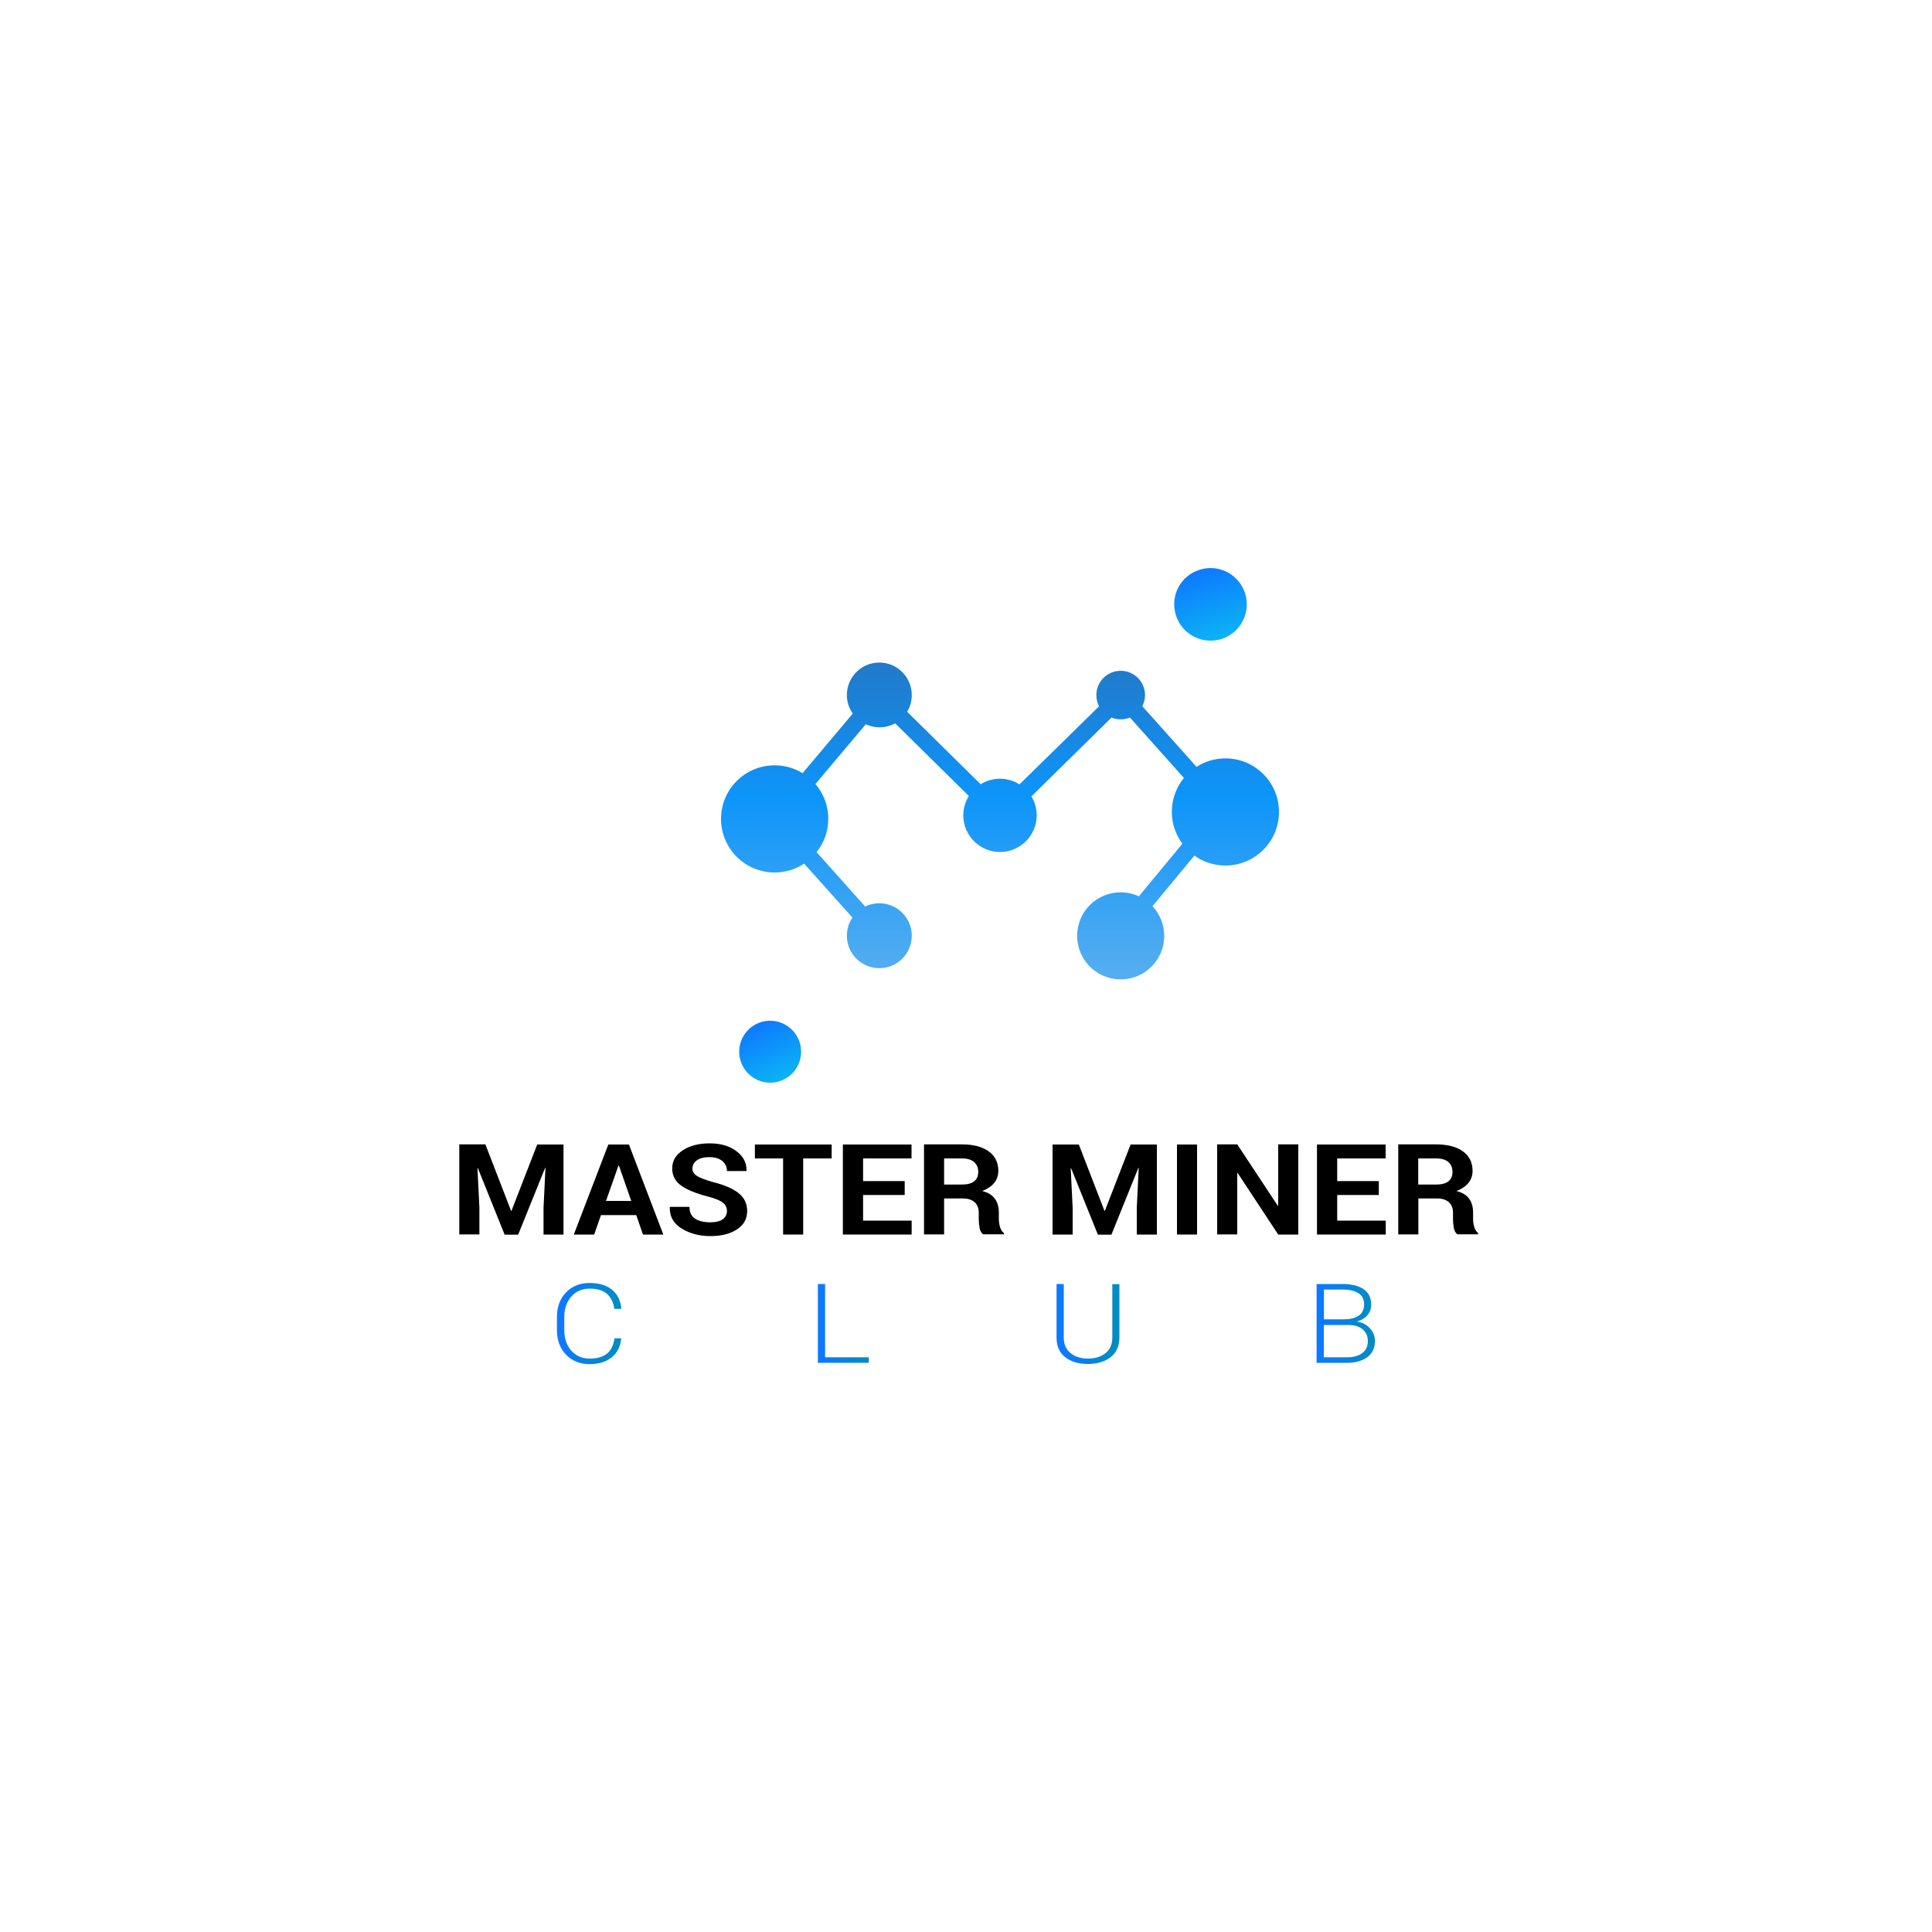
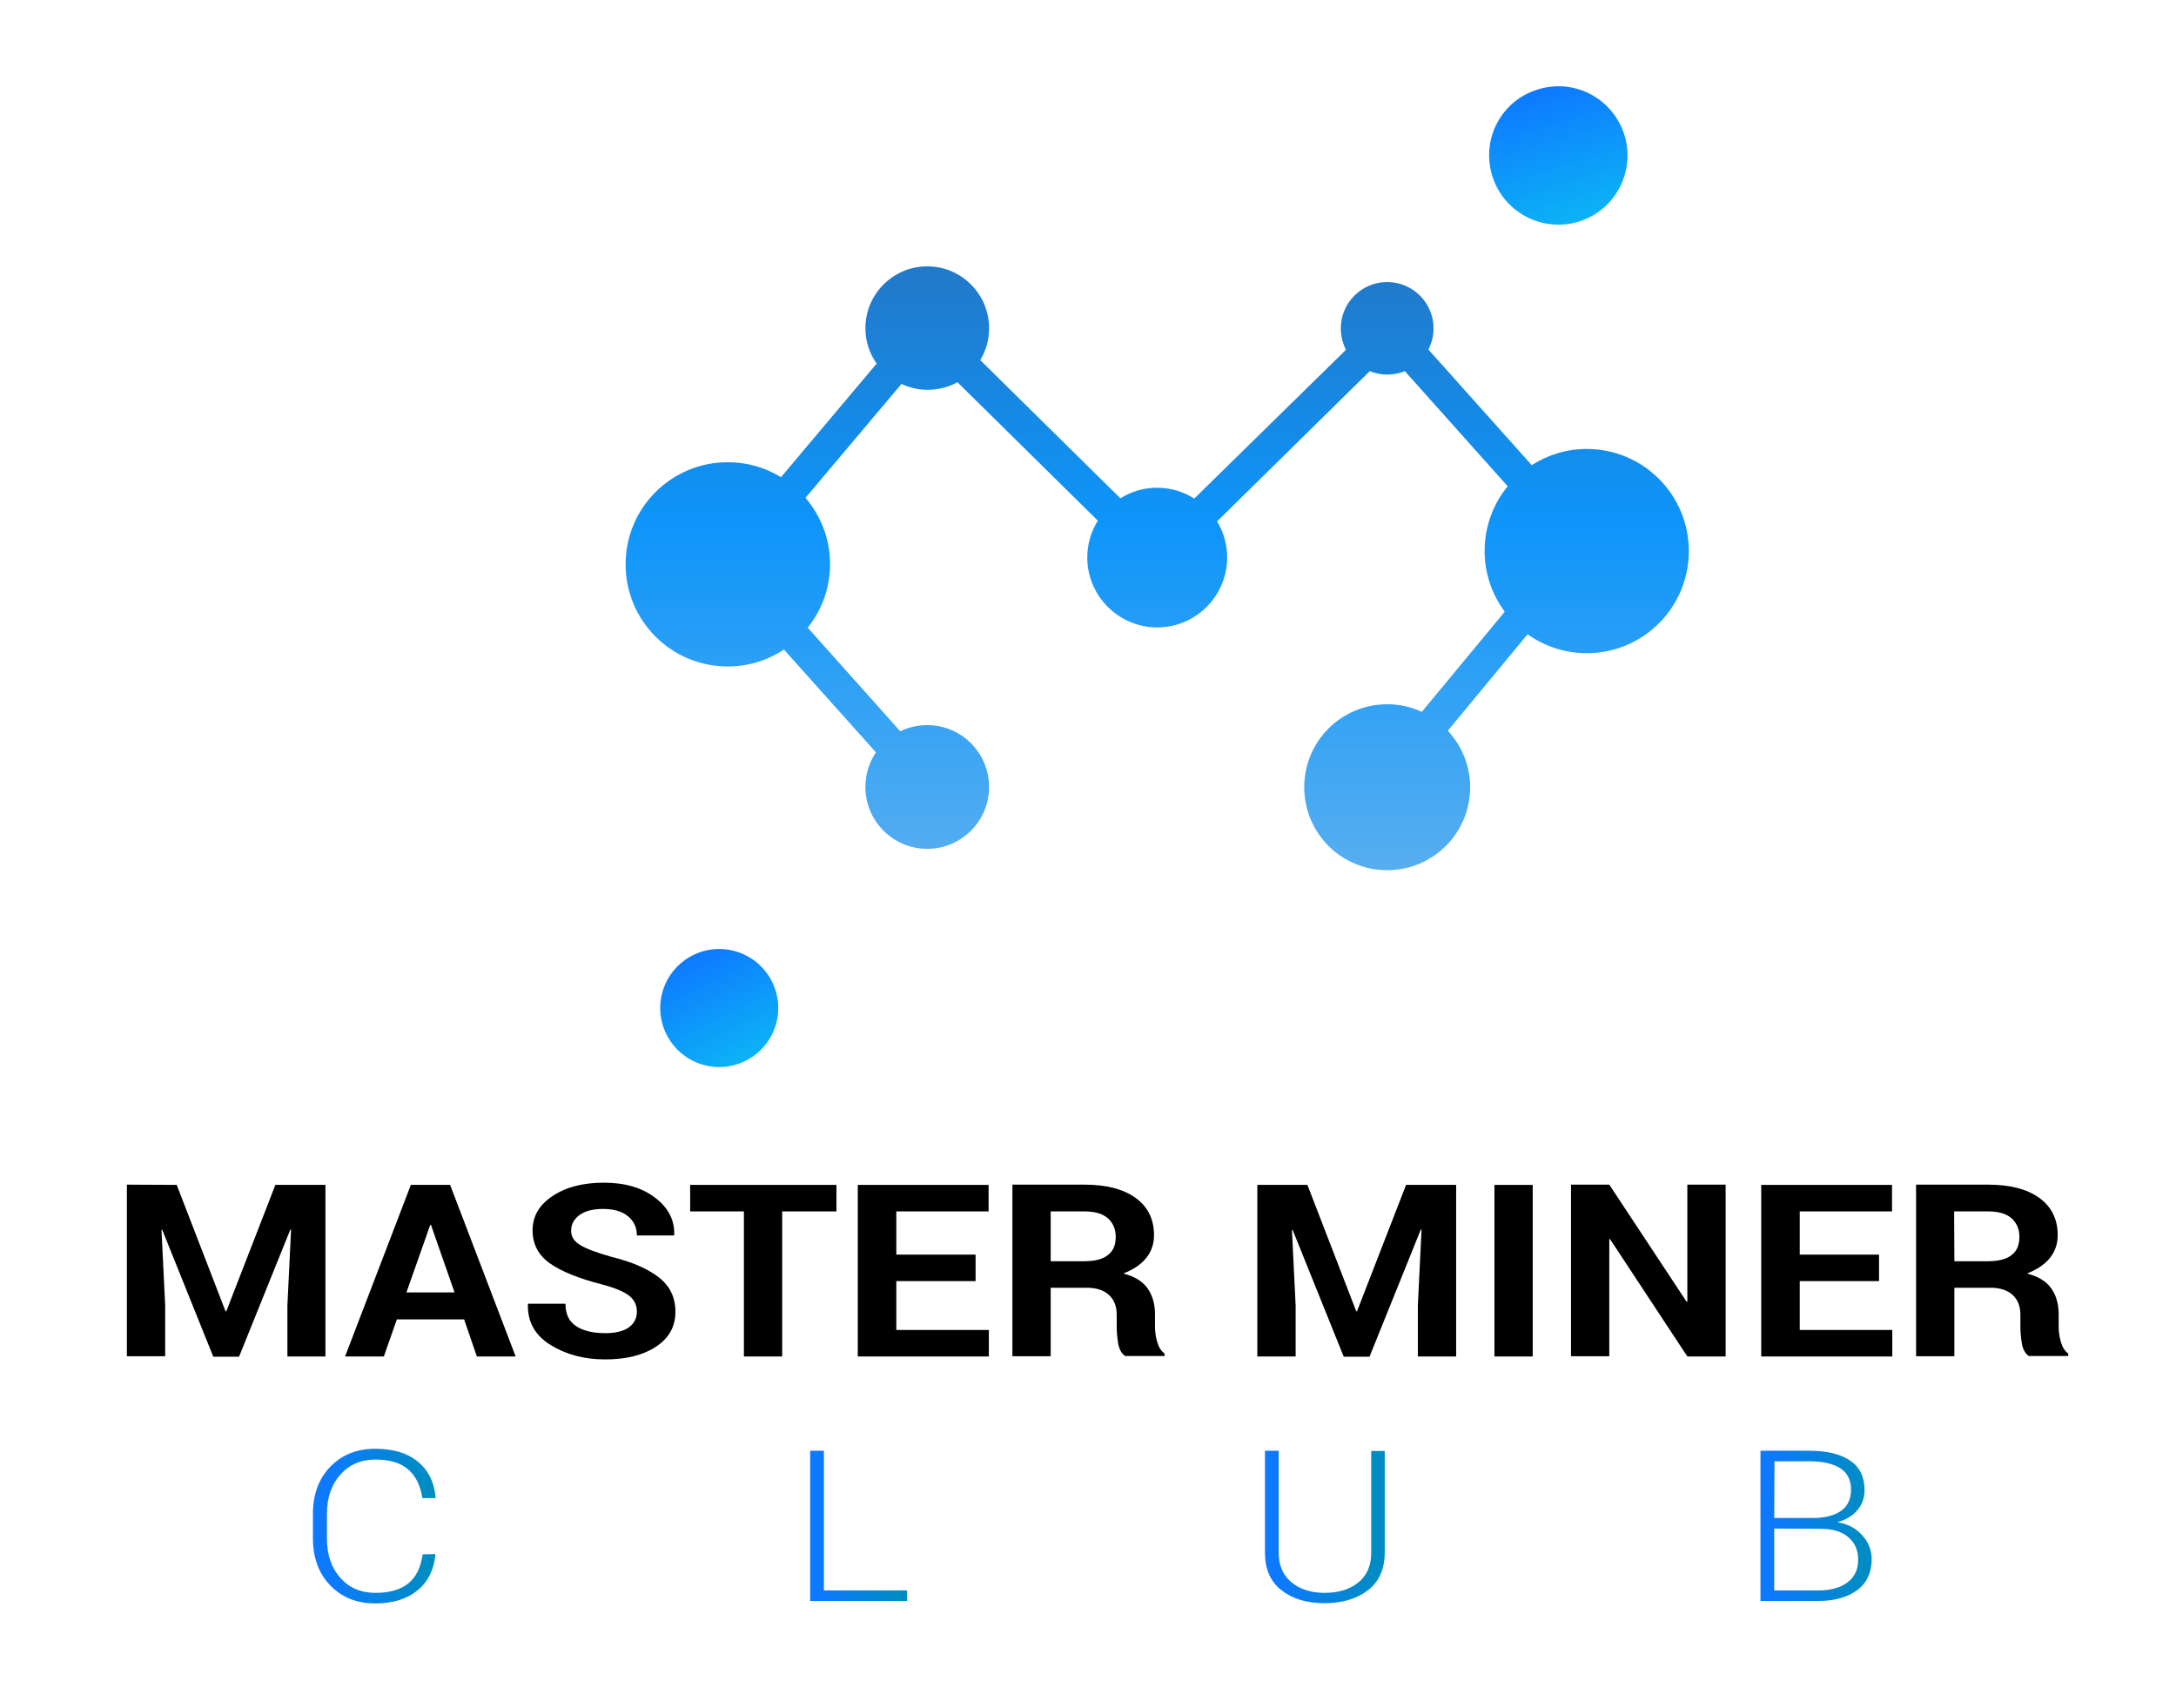
- <svg xmlns="http://www.w3.org/2000/svg" version="1.1" id="Layer_1" x="0px" y="0px" viewBox="0 0 1500 1500" style="enable-background:new 0 0 1500 1500;" xml:space="preserve">
+ <svg xmlns="http://www.w3.org/2000/svg" version="1.1" id="Layer_1" x="0px" y="0px" viewBox="0 0 886.6 695.8" style="enable-background:new 0 0 886.6 695.8;" xml:space="preserve">
  <style type="text/css">
- 	.st0{fill-rule:evenodd;clip-rule:evenodd;fill:url(#SVGID_1_);}
- 	.st1{fill-rule:evenodd;clip-rule:evenodd;fill:url(#SVGID_2_);}
+ 	.st0{fill:url(#SVGID_1_);}
+ 	.st1{fill:url(#SVGID_2_);}
	.st2{fill:url(#SVGID_3_);}
	.st3{fill:url(#SVGID_4_);}
	.st4{fill:url(#SVGID_5_);}
	.st5{fill:url(#SVGID_6_);}
- 	.st6{fill-rule:evenodd;clip-rule:evenodd;fill:url(#SVGID_7_);}
+ 	.st6{fill:url(#SVGID_7_);}
</style>
  <g>
    <g>
      <g>
-         <linearGradient id="SVGID_1_" gradientUnits="userSpaceOnUse" x1="-3774.315" y1="-1270.503" x2="-3717.916" y2="-1270.503" gradientTransform="matrix(0.2937 0.9559 -0.9559 0.2937 825.3909 4423.248)">
+         <linearGradient id="SVGID_1_" gradientUnits="userSpaceOnUse" x1="-4104.018" y1="1690.323" x2="-4047.648" y2="1690.323" gradientTransform="matrix(0.2937 0.9559 0.9559 -0.2937 216.1887 4455.732)">
          <stop offset="0" style="stop-color:#0D79FF" />
          <stop offset="1" style="stop-color:#0CB3F5" />
        </linearGradient>
-         <path class="st0" d="M912.9,477.5c4.6,14.9,20.3,23.2,35.2,18.7c14.9-4.6,23.2-20.3,18.7-35.2c-4.6-14.9-20.3-23.3-35.2-18.7     C916.6,446.8,908.3,462.6,912.9,477.5z" />
-         <linearGradient id="SVGID_2_" gradientUnits="userSpaceOnUse" x1="-3151.608" y1="5288.587" x2="-3151.608" y2="4840.429" gradientTransform="matrix(-1 0 0 -1 -2375.333 5694.369)">
+         <path class="st0" d="M608,71.6c4.6,14.9,20.3,23.2,35.2,18.7c14.9-4.6,23.2-20.3,18.7-35.2c-4.6-14.9-20.3-23.3-35.2-18.7     C611.7,40.9,603.4,56.7,608,71.6z" />
+         <linearGradient id="SVGID_2_" gradientUnits="userSpaceOnUse" x1="-2568.647" y1="-4902.511" x2="-2568.647" y2="-4454.352" gradientTransform="matrix(-1 0 0 1 -2097.16 4902.369)">
          <stop offset="0" style="stop-color:#375C95" />
          <stop offset="0.476" style="stop-color:#0D95FA" />
          <stop offset="1" style="stop-color:#88BFE8" />
        </linearGradient>
-         <path class="st1" d="M623.1,600.3c-6.3-3.9-13.7-6.1-21.7-6.1c-23,0-41.6,18.6-41.6,41.6c0,23,18.6,41.6,41.6,41.6     c8.5,0,16.3-2.5,22.9-6.9l37.5,41.9c-2.7,4-4.3,8.9-4.3,14.1c0,13.9,11.3,25.2,25.2,25.2c13.9,0,25.2-11.3,25.2-25.2     c0-13.9-11.3-25.2-25.2-25.2c-3.9,0-7.7,0.9-11,2.5L634,661.6c5.7-7.1,9.1-16.1,9.1-25.9c0-10.3-3.8-19.7-10-27l39.1-46.4     c3.2,1.5,6.8,2.4,10.6,2.4c4.4,0,8.6-1.1,12.2-3.1l57.2,56.4c-2.7,4.4-4.3,9.5-4.3,15c0,15.7,12.8,28.5,28.5,28.5     s28.5-12.8,28.5-28.5c0-5.4-1.5-10.4-4.1-14.7l62.2-61.2c2.2,0.9,4.6,1.4,7.1,1.4c2.5,0,5-0.5,7.2-1.4l41.9,46.9     c-5.9,7.2-9.4,16.4-9.4,26.4c0,9.3,3.1,17.8,8.2,24.7l-33.8,40.8c-4.3-2-9-3.1-14.1-3.1c-18.7,0-33.8,15.1-33.8,33.8     c0,18.7,15.1,33.8,33.8,33.8c18.7,0,33.8-15.1,33.8-33.8c0-8.9-3.5-17-9.1-23l32.5-39.3c6.8,4.8,15.1,7.7,24.1,7.7     c23,0,41.6-18.6,41.6-41.6c0-23-18.6-41.6-41.6-41.6c-8.2,0-15.9,2.4-22.4,6.6l-42.1-47.1c1.3-2.6,2.1-5.5,2.1-8.6     c0-10.4-8.4-18.9-18.9-18.9c-10.4,0-18.9,8.4-18.9,18.9c0,3.1,0.8,6.1,2.1,8.7L791.5,609c-4.4-2.8-9.6-4.4-15.2-4.4     c-5.5,0-10.6,1.6-14.9,4.3l-57.1-56.3c2.3-3.8,3.6-8.2,3.6-13c0-13.9-11.3-25.2-25.2-25.2c-13.9,0-25.2,11.3-25.2,25.2     c0,5.4,1.7,10.4,4.6,14.4L623.1,600.3z" />
+         <path class="st1" d="M318.2,194.4c-6.3-3.9-13.7-6.1-21.7-6.1c-23,0-41.6,18.6-41.6,41.6s18.6,41.6,41.6,41.6     c8.5,0,16.3-2.5,22.9-6.9l37.5,41.9c-2.7,4-4.3,8.9-4.3,14.1c0,13.9,11.3,25.2,25.2,25.2s25.2-11.3,25.2-25.2     s-11.3-25.2-25.2-25.2c-3.9,0-7.7,0.9-11,2.5l-37.7-42.2c5.7-7.1,9.1-16.1,9.1-25.9c0-10.3-3.8-19.7-10-27l39.1-46.4     c3.2,1.5,6.8,2.4,10.6,2.4c4.4,0,8.6-1.1,12.2-3.1l57.2,56.4c-2.7,4.4-4.3,9.5-4.3,15c0,15.7,12.8,28.5,28.5,28.5     s28.5-12.8,28.5-28.5c0-5.4-1.5-10.4-4.1-14.7l62.2-61.2c2.2,0.9,4.6,1.4,7.1,1.4s5-0.5,7.2-1.4l41.9,46.9     c-5.9,7.2-9.4,16.4-9.4,26.4c0,9.3,3.1,17.8,8.2,24.7L579.3,290c-4.3-2-9-3.1-14.1-3.1c-18.7,0-33.8,15.1-33.8,33.8     s15.1,33.8,33.8,33.8s33.8-15.1,33.8-33.8c0-8.9-3.5-17-9.1-23l32.5-39.3c6.8,4.8,15.1,7.7,24.1,7.7c23,0,41.6-18.6,41.6-41.6     s-18.6-41.6-41.6-41.6c-8.2,0-15.9,2.4-22.4,6.6L582,142.4c1.3-2.6,2.1-5.5,2.1-8.6c0-10.4-8.4-18.9-18.9-18.9     c-10.4,0-18.9,8.4-18.9,18.9c0,3.1,0.8,6.1,2.1,8.7l-61.8,60.6c-4.4-2.8-9.6-4.4-15.2-4.4c-5.5,0-10.6,1.6-14.9,4.3l-57.1-56.3     c2.3-3.8,3.6-8.2,3.6-13c0-13.9-11.3-25.2-25.2-25.2s-25.2,11.3-25.2,25.2c0,5.4,1.7,10.4,4.6,14.4L318.2,194.4z" />
      </g>
    </g>
    <g>
      <g>
-         <path d="M376.9,888.6l19.9,51.5h0.3l20-51.5h20.4v69.9H422v-20.8l1.5-30.9l-0.3,0l-20.9,51.8h-10.5L371,906.9l-0.3,0l1.5,30.7     v20.8h-15.6v-69.9H376.9z" />
-         <path d="M494,943.4h-27.4l-5.3,15.1h-15.8l26.8-69.9h16l26.7,69.9h-15.8L494,943.4z M470.5,932.4h19.6l-9.6-27.5h-0.3     L470.5,932.4z" />
-         <path d="M564.4,940.2c0-2.7-1.1-4.8-3.2-6.5c-2.1-1.6-5.8-3.2-11.2-4.6c-9.3-2.4-16.3-5.2-21-8.5c-4.7-3.3-7.1-7.8-7.1-13.5     s2.7-10.4,8.2-14c5.4-3.6,12.4-5.4,20.8-5.4c8.6,0,15.5,2,20.9,6.1c5.4,4.1,8,9.1,7.8,15.1l-0.1,0.3h-15.1c0-3.2-1.2-5.8-3.6-7.8     s-5.8-3-10.1-3c-4.2,0-7.4,0.8-9.7,2.5c-2.3,1.7-3.4,3.8-3.4,6.4c0,2.4,1.2,4.3,3.7,5.8c2.4,1.5,6.7,3.1,12.7,4.8     c8.6,2.1,15.1,5,19.5,8.5c4.4,3.5,6.6,8.1,6.6,13.9c0,6-2.6,10.7-7.9,14.2s-12.2,5.2-20.8,5.2c-8.5,0-15.9-2-22.2-5.9     s-9.4-9.4-9.2-16.5l0.1-0.3h15.2c0,4.2,1.4,7.2,4.3,9.1c2.8,1.9,6.8,2.9,11.9,2.9c4.2,0,7.5-0.8,9.7-2.4     C563.3,945,564.4,942.9,564.4,940.2z" />
-         <path d="M645.7,899.4h-22.1v59.1h-15.6v-59.1h-21.9v-10.8h59.6V899.4z" />
-         <path d="M702.4,927.8h-32.3v19.9h37.7v10.8h-53.4v-69.9h53.3v10.8h-37.6V917h32.3V927.8z" />
-         <path d="M733,930.5v27.9h-15.6v-69.9h29.4c8.9,0,15.8,1.8,20.8,5.4c5,3.6,7.5,8.7,7.5,15.2c0,3.6-1.1,6.7-3.2,9.3     s-5.2,4.7-9.3,6.3c4.6,1.2,7.9,3.2,9.9,6.1c2,2.8,3,6.4,3,10.6v5.1c0,2,0.3,4,0.9,6.1c0.6,2.1,1.6,3.7,3,4.7v1h-16.1     c-1.4-1-2.4-2.7-2.8-5.1c-0.4-2.4-0.6-4.7-0.6-6.8v-4.9c0-3.5-1.1-6.2-3.2-8.1c-2.1-1.9-5.1-2.9-9-2.9H733z M733,919.7h13.5     c4.4,0,7.7-0.8,9.8-2.5c2.2-1.7,3.2-4.1,3.2-7.4c0-3.2-1.1-5.7-3.2-7.6c-2.2-1.9-5.3-2.8-9.6-2.8H733V919.7z" />
-         <path d="M837.6,888.6l19.9,51.5h0.3l20-51.5h20.4v69.9h-15.6v-20.8l1.5-30.9l-0.3,0l-20.9,51.8h-10.5l-20.8-51.6l-0.3,0l1.5,30.7     v20.8h-15.6v-69.9H837.6z" />
-         <path d="M929.4,958.5h-15.6v-69.9h15.6V958.5z" />
-         <path d="M1008,958.5h-15.6l-31.5-47.8l-0.3,0v47.7H945v-69.9h15.6l31.5,47.7l0.3,0v-47.7h15.6V958.5z" />
-         <path d="M1070.5,927.8h-32.3v19.9h37.7v10.8h-53.4v-69.9h53.3v10.8h-37.6V917h32.3V927.8z" />
-         <path d="M1101.2,930.5v27.9h-15.6v-69.9h29.4c8.9,0,15.8,1.8,20.8,5.4c5,3.6,7.5,8.7,7.5,15.2c0,3.6-1.1,6.7-3.2,9.3     s-5.2,4.7-9.3,6.3c4.6,1.2,7.9,3.2,9.9,6.1c2,2.8,3,6.4,3,10.6v5.1c0,2,0.3,4,0.9,6.1c0.6,2.1,1.6,3.7,3,4.7v1h-16.1     c-1.4-1-2.4-2.7-2.8-5.1c-0.4-2.4-0.6-4.7-0.6-6.8v-4.9c0-3.5-1.1-6.2-3.2-8.1s-5.1-2.9-9-2.9H1101.2z M1101.2,919.7h13.5     c4.4,0,7.7-0.8,9.8-2.5c2.2-1.7,3.2-4.1,3.2-7.4c0-3.2-1.1-5.7-3.2-7.6c-2.2-1.9-5.3-2.8-9.6-2.8h-13.8V919.7z" />
+         <path d="M72,482.7l19.9,51.5h0.3l20-51.5h20.4v69.9h-15.5v-20.8l1.5-30.9h-0.3l-20.9,51.8H86.9L66.1,501h-0.3l1.5,30.7v20.8H51.7     v-69.9L72,482.7L72,482.7z" />
+         <path d="M189.1,537.5h-27.4l-5.3,15.1h-15.8l26.8-69.9h16l26.7,69.9h-15.8L189.1,537.5z M165.6,526.5h19.6l-9.6-27.5h-0.3     L165.6,526.5z" />
+         <path d="M259.5,534.3c0-2.7-1.1-4.8-3.2-6.5c-2.1-1.6-5.8-3.2-11.2-4.6c-9.3-2.4-16.3-5.2-21-8.5c-4.7-3.3-7.1-7.8-7.1-13.5     s2.7-10.4,8.2-14c5.4-3.6,12.4-5.4,20.8-5.4c8.6,0,15.5,2,20.9,6.1s8,9.1,7.8,15.1l-0.1,0.3h-15.1c0-3.2-1.2-5.8-3.6-7.8     s-5.8-3-10.1-3c-4.2,0-7.4,0.8-9.7,2.5s-3.4,3.8-3.4,6.4c0,2.4,1.2,4.3,3.7,5.8c2.4,1.5,6.7,3.1,12.7,4.8     c8.6,2.1,15.1,5,19.5,8.5s6.6,8.1,6.6,13.9c0,6-2.6,10.7-7.9,14.2s-12.2,5.2-20.8,5.2c-8.5,0-15.9-2-22.2-5.9s-9.4-9.4-9.2-16.5     l0.1-0.3h15.2c0,4.2,1.4,7.2,4.3,9.1c2.8,1.9,6.8,2.9,11.9,2.9c4.2,0,7.5-0.8,9.7-2.4C258.4,539.1,259.5,537,259.5,534.3z" />
+         <path d="M340.8,493.5h-22.1v59.1h-15.6v-59.1h-21.9v-10.8h59.6V493.5z" />
+         <path d="M397.5,521.9h-32.3v19.9h37.7v10.8h-53.4v-69.9h53.3v10.8h-37.6v17.6h32.3V521.9z" />
+         <path d="M428.1,524.6v27.9h-15.6v-69.9h29.4c8.9,0,15.8,1.8,20.8,5.4c5,3.6,7.5,8.7,7.5,15.2c0,3.6-1.1,6.7-3.2,9.3     c-2.1,2.6-5.2,4.7-9.3,6.3c4.6,1.2,7.9,3.2,9.9,6.1c2,2.8,3,6.4,3,10.6v5.1c0,2,0.3,4,0.9,6.1c0.6,2.1,1.6,3.7,3,4.7v1h-16.1     c-1.4-1-2.4-2.7-2.8-5.1c-0.4-2.4-0.6-4.7-0.6-6.8v-4.9c0-3.5-1.1-6.2-3.2-8.1c-2.1-1.9-5.1-2.9-9-2.9L428.1,524.6L428.1,524.6z      M428.1,513.8h13.5c4.4,0,7.7-0.8,9.8-2.5c2.2-1.7,3.2-4.1,3.2-7.4c0-3.2-1.1-5.7-3.2-7.6c-2.2-1.9-5.3-2.8-9.6-2.8h-13.7V513.8z     " />
+         <path d="M532.7,482.7l19.9,51.5h0.3l20-51.5h20.4v69.9h-15.6v-20.8l1.5-30.9h-0.3L558,552.7h-10.5l-20.8-51.6h-0.3l1.5,30.7v20.8     h-15.6v-69.9H532.7z" />
+         <path d="M624.5,552.6h-15.6v-69.9h15.6V552.6z" />
+         <path d="M703.1,552.6h-15.6L656,504.8h-0.3v47.7h-15.6v-69.9h15.6l31.5,47.7h0.3v-47.7h15.6L703.1,552.6L703.1,552.6z" />
+         <path d="M765.6,521.9h-32.3v19.9H771v10.8h-53.4v-69.9h53.3v10.8h-37.6v17.6h32.3V521.9z" />
+         <path d="M796.3,524.6v27.9h-15.6v-69.9h29.4c8.9,0,15.8,1.8,20.8,5.4c5,3.6,7.5,8.7,7.5,15.2c0,3.6-1.1,6.7-3.2,9.3     c-2.1,2.6-5.2,4.7-9.3,6.3c4.6,1.2,7.9,3.2,9.9,6.1c2,2.8,3,6.4,3,10.6v5.1c0,2,0.3,4,0.9,6.1s1.6,3.7,3,4.7v1h-16.1     c-1.4-1-2.4-2.7-2.8-5.1c-0.4-2.4-0.6-4.7-0.6-6.8v-4.9c0-3.5-1.1-6.2-3.2-8.1s-5.1-2.9-9-2.9L796.3,524.6L796.3,524.6z      M796.3,513.8h13.5c4.4,0,7.7-0.8,9.8-2.5c2.2-1.7,3.2-4.1,3.2-7.4c0-3.2-1.1-5.7-3.2-7.6c-2.2-1.9-5.3-2.8-9.6-2.8h-13.8     L796.3,513.8L796.3,513.8z" />
      </g>
      <g>
-         <linearGradient id="SVGID_3_" gradientUnits="userSpaceOnUse" x1="432.399" y1="1027.497" x2="482.295" y2="1027.497">
+         <linearGradient id="SVGID_3_" gradientUnits="userSpaceOnUse" x1="127.486" y1="66.476" x2="177.382" y2="66.476" gradientTransform="matrix(1 0 0 -1 0 688.1526)">
          <stop offset="0.107" style="stop-color:#0D79FF" />
          <stop offset="0.923" style="stop-color:#008CC3" />
        </linearGradient>
-         <path class="st2" d="M482.2,1039l0.1,0.3c-0.6,6.1-3,11-7.3,14.5c-4.3,3.5-10,5.3-17.2,5.3c-7.6,0-13.7-2.5-18.4-7.4     c-4.7-4.9-7-11.3-7-19.1v-10c0-7.8,2.3-14.2,7-19.1c4.7-4.9,10.8-7.4,18.4-7.4c7.3,0,13,1.7,17.3,5.2c4.3,3.5,6.7,8.3,7.3,14.6     l-0.1,0.3h-5.3c-0.8-5.1-2.7-9-5.8-11.7c-3.1-2.7-7.6-4-13.3-4c-6,0-10.8,2.1-14.4,6.2c-3.6,4.1-5.4,9.5-5.4,15.9v10     c0,6.6,1.8,11.9,5.4,16c3.6,4.1,8.4,6.2,14.4,6.2c5.8,0,10.2-1.3,13.4-3.9c3.2-2.6,5.1-6.6,5.8-11.8H482.2z" />
-         <linearGradient id="SVGID_4_" gradientUnits="userSpaceOnUse" x1="635.036" y1="1027.497" x2="674.427" y2="1027.497">
+         <path class="st2" d="M177.3,633.1l0.1,0.3c-0.6,6.1-3,11-7.3,14.5s-10,5.3-17.2,5.3c-7.6,0-13.7-2.5-18.4-7.4     c-4.7-4.9-7-11.3-7-19.1v-10c0-7.8,2.3-14.2,7-19.1c4.7-4.9,10.8-7.4,18.4-7.4c7.3,0,13,1.7,17.3,5.2s6.7,8.3,7.3,14.6l-0.1,0.3     h-5.3c-0.8-5.1-2.7-9-5.8-11.7c-3.1-2.7-7.6-4-13.3-4c-6,0-10.8,2.1-14.4,6.2c-3.6,4.1-5.4,9.5-5.4,15.9v10     c0,6.6,1.8,11.9,5.4,16s8.4,6.2,14.4,6.2c5.8,0,10.2-1.3,13.4-3.9c3.2-2.6,5.1-6.6,5.8-11.8L177.3,633.1L177.3,633.1z" />
+         <linearGradient id="SVGID_4_" gradientUnits="userSpaceOnUse" x1="330.086" y1="66.576" x2="369.478" y2="66.576" gradientTransform="matrix(1 0 0 -1 0 688.1526)">
          <stop offset="0.107" style="stop-color:#0D79FF" />
          <stop offset="0.923" style="stop-color:#008CC3" />
        </linearGradient>
-         <path class="st3" d="M640.7,1053.8h33.8v4.3H635v-61.2h5.6V1053.8z" />
-         <linearGradient id="SVGID_5_" gradientUnits="userSpaceOnUse" x1="820.274" y1="1027.938" x2="869.138" y2="1027.938">
+         <path class="st3" d="M335.8,647.9h33.8v4.3h-39.5V591h5.6v56.9H335.8z" />
+         <linearGradient id="SVGID_5_" gradientUnits="userSpaceOnUse" x1="515.386" y1="66.126" x2="564.25" y2="66.126" gradientTransform="matrix(1 0 0 -1 0 688.1526)">
          <stop offset="0.107" style="stop-color:#0D79FF" />
          <stop offset="0.923" style="stop-color:#008CC3" />
        </linearGradient>
-         <path class="st4" d="M869.1,996.9v41.5c0,6.7-2.3,11.8-6.8,15.3s-10.5,5.3-17.8,5.3c-7.2,0-13.1-1.8-17.5-5.3     c-4.5-3.5-6.7-8.6-6.7-15.3v-41.5h5.6v41.5c0,5.2,1.7,9.2,5.2,12.1c3.4,2.8,7.9,4.3,13.5,4.3c5.6,0,10.2-1.4,13.7-4.2     c3.5-2.8,5.3-6.9,5.3-12.1v-41.5H869.1z" />
-         <linearGradient id="SVGID_6_" gradientUnits="userSpaceOnUse" x1="1022.209" y1="1027.497" x2="1067.602" y2="1027.497">
+         <path class="st4" d="M564.2,591v41.5c0,6.7-2.3,11.8-6.8,15.3s-10.5,5.3-17.8,5.3c-7.2,0-13.1-1.8-17.5-5.3     c-4.5-3.5-6.7-8.6-6.7-15.3V591h5.6v41.5c0,5.2,1.7,9.2,5.2,12.1c3.4,2.8,7.9,4.3,13.5,4.3s10.2-1.4,13.7-4.2     c3.5-2.8,5.3-6.9,5.3-12.1v-41.5h5.5V591z" />
+         <linearGradient id="SVGID_6_" gradientUnits="userSpaceOnUse" x1="717.286" y1="66.576" x2="762.68" y2="66.576" gradientTransform="matrix(1 0 0 -1 0 688.1526)">
          <stop offset="0.107" style="stop-color:#0D79FF" />
          <stop offset="0.923" style="stop-color:#008CC3" />
        </linearGradient>
-         <path class="st5" d="M1022.2,1058.1v-61.2h19.9c7.1,0,12.6,1.3,16.6,4s5.9,6.7,5.9,12.1c0,3.1-1,5.9-3,8.2     c-2,2.3-4.7,3.9-8.1,4.8c4.2,0.7,7.5,2.4,10.1,5.3c2.6,2.8,3.9,6.1,3.9,9.8c0,5.5-2,9.7-5.9,12.6c-4,2.9-9.2,4.4-15.9,4.4H1022.2     z M1027.8,1024.3h15.7c4.9,0,8.8-1,11.5-2.9c2.7-1.9,4.1-4.8,4.1-8.6c0-3.9-1.4-6.8-4.3-8.7c-2.9-1.9-7.1-2.9-12.6-2.9h-14.3     V1024.3z M1027.8,1028.6v25.2h18c5,0,9-1.1,11.9-3.3c2.9-2.2,4.3-5.3,4.3-9.3c0-3.7-1.3-6.7-3.9-9c-2.6-2.3-6.4-3.5-11.4-3.5     H1027.8z" />
+         <path class="st5" d="M717.3,652.2V591h19.9c7.1,0,12.6,1.3,16.6,4s5.9,6.7,5.9,12.1c0,3.1-1,5.9-3,8.2s-4.7,3.9-8.1,4.8     c4.2,0.7,7.5,2.4,10.1,5.3c2.6,2.8,3.9,6.1,3.9,9.8c0,5.5-2,9.7-5.9,12.6c-4,2.9-9.2,4.4-15.9,4.4L717.3,652.2L717.3,652.2z      M722.9,618.4h15.7c4.9,0,8.8-1,11.5-2.9s4.1-4.8,4.1-8.6c0-3.9-1.4-6.8-4.3-8.7s-7.1-2.9-12.6-2.9H723L722.9,618.4L722.9,618.4z      M722.9,622.7v25.2h18c5,0,9-1.1,11.9-3.3c2.9-2.2,4.3-5.3,4.3-9.3c0-3.7-1.3-6.7-3.9-9s-6.4-3.5-11.4-3.5L722.9,622.7     L722.9,622.7z" />
      </g>
    </g>
-     <linearGradient id="SVGID_7_" gradientUnits="userSpaceOnUse" x1="-3221.651" y1="-1005.576" x2="-3173.533" y2="-1005.576" gradientTransform="matrix(0.4425 0.8968 -0.8968 0.4425 1110.96 4129.048)">
+     <linearGradient id="SVGID_7_" gradientUnits="userSpaceOnUse" x1="-3596.473" y1="1504.213" x2="-3548.398" y2="1504.213" gradientTransform="matrix(0.4425 0.8968 0.8968 -0.4425 524.7999 4279.876)">
      <stop offset="0" style="stop-color:#0D79FF" />
      <stop offset="1" style="stop-color:#0CB3F5" />
    </linearGradient>
-     <path class="st6" d="M576.4,827.2c5.9,11.9,20.3,16.8,32.2,10.9c11.9-5.9,16.8-20.3,10.9-32.2c-5.9-11.9-20.3-16.8-32.2-10.9   C575.4,800.9,570.5,815.3,576.4,827.2z" />
+     <path class="st6" d="M271.5,421.3c5.9,11.9,20.3,16.8,32.2,10.9c11.9-5.9,16.8-20.3,10.9-32.2c-5.9-11.9-20.3-16.8-32.2-10.9   C270.5,395,265.6,409.4,271.5,421.3z" />
  </g>
+   <text transform="matrix(1 0 0 1 -489.2296 -27.7037)" style="font-family:'MyriadPro-Regular'; font-size:12px;">/Users/josano/Desktop/projects/MMC/www/masterminer-website2.0/public/assets/img/main_logo.svg</text>
</svg>
